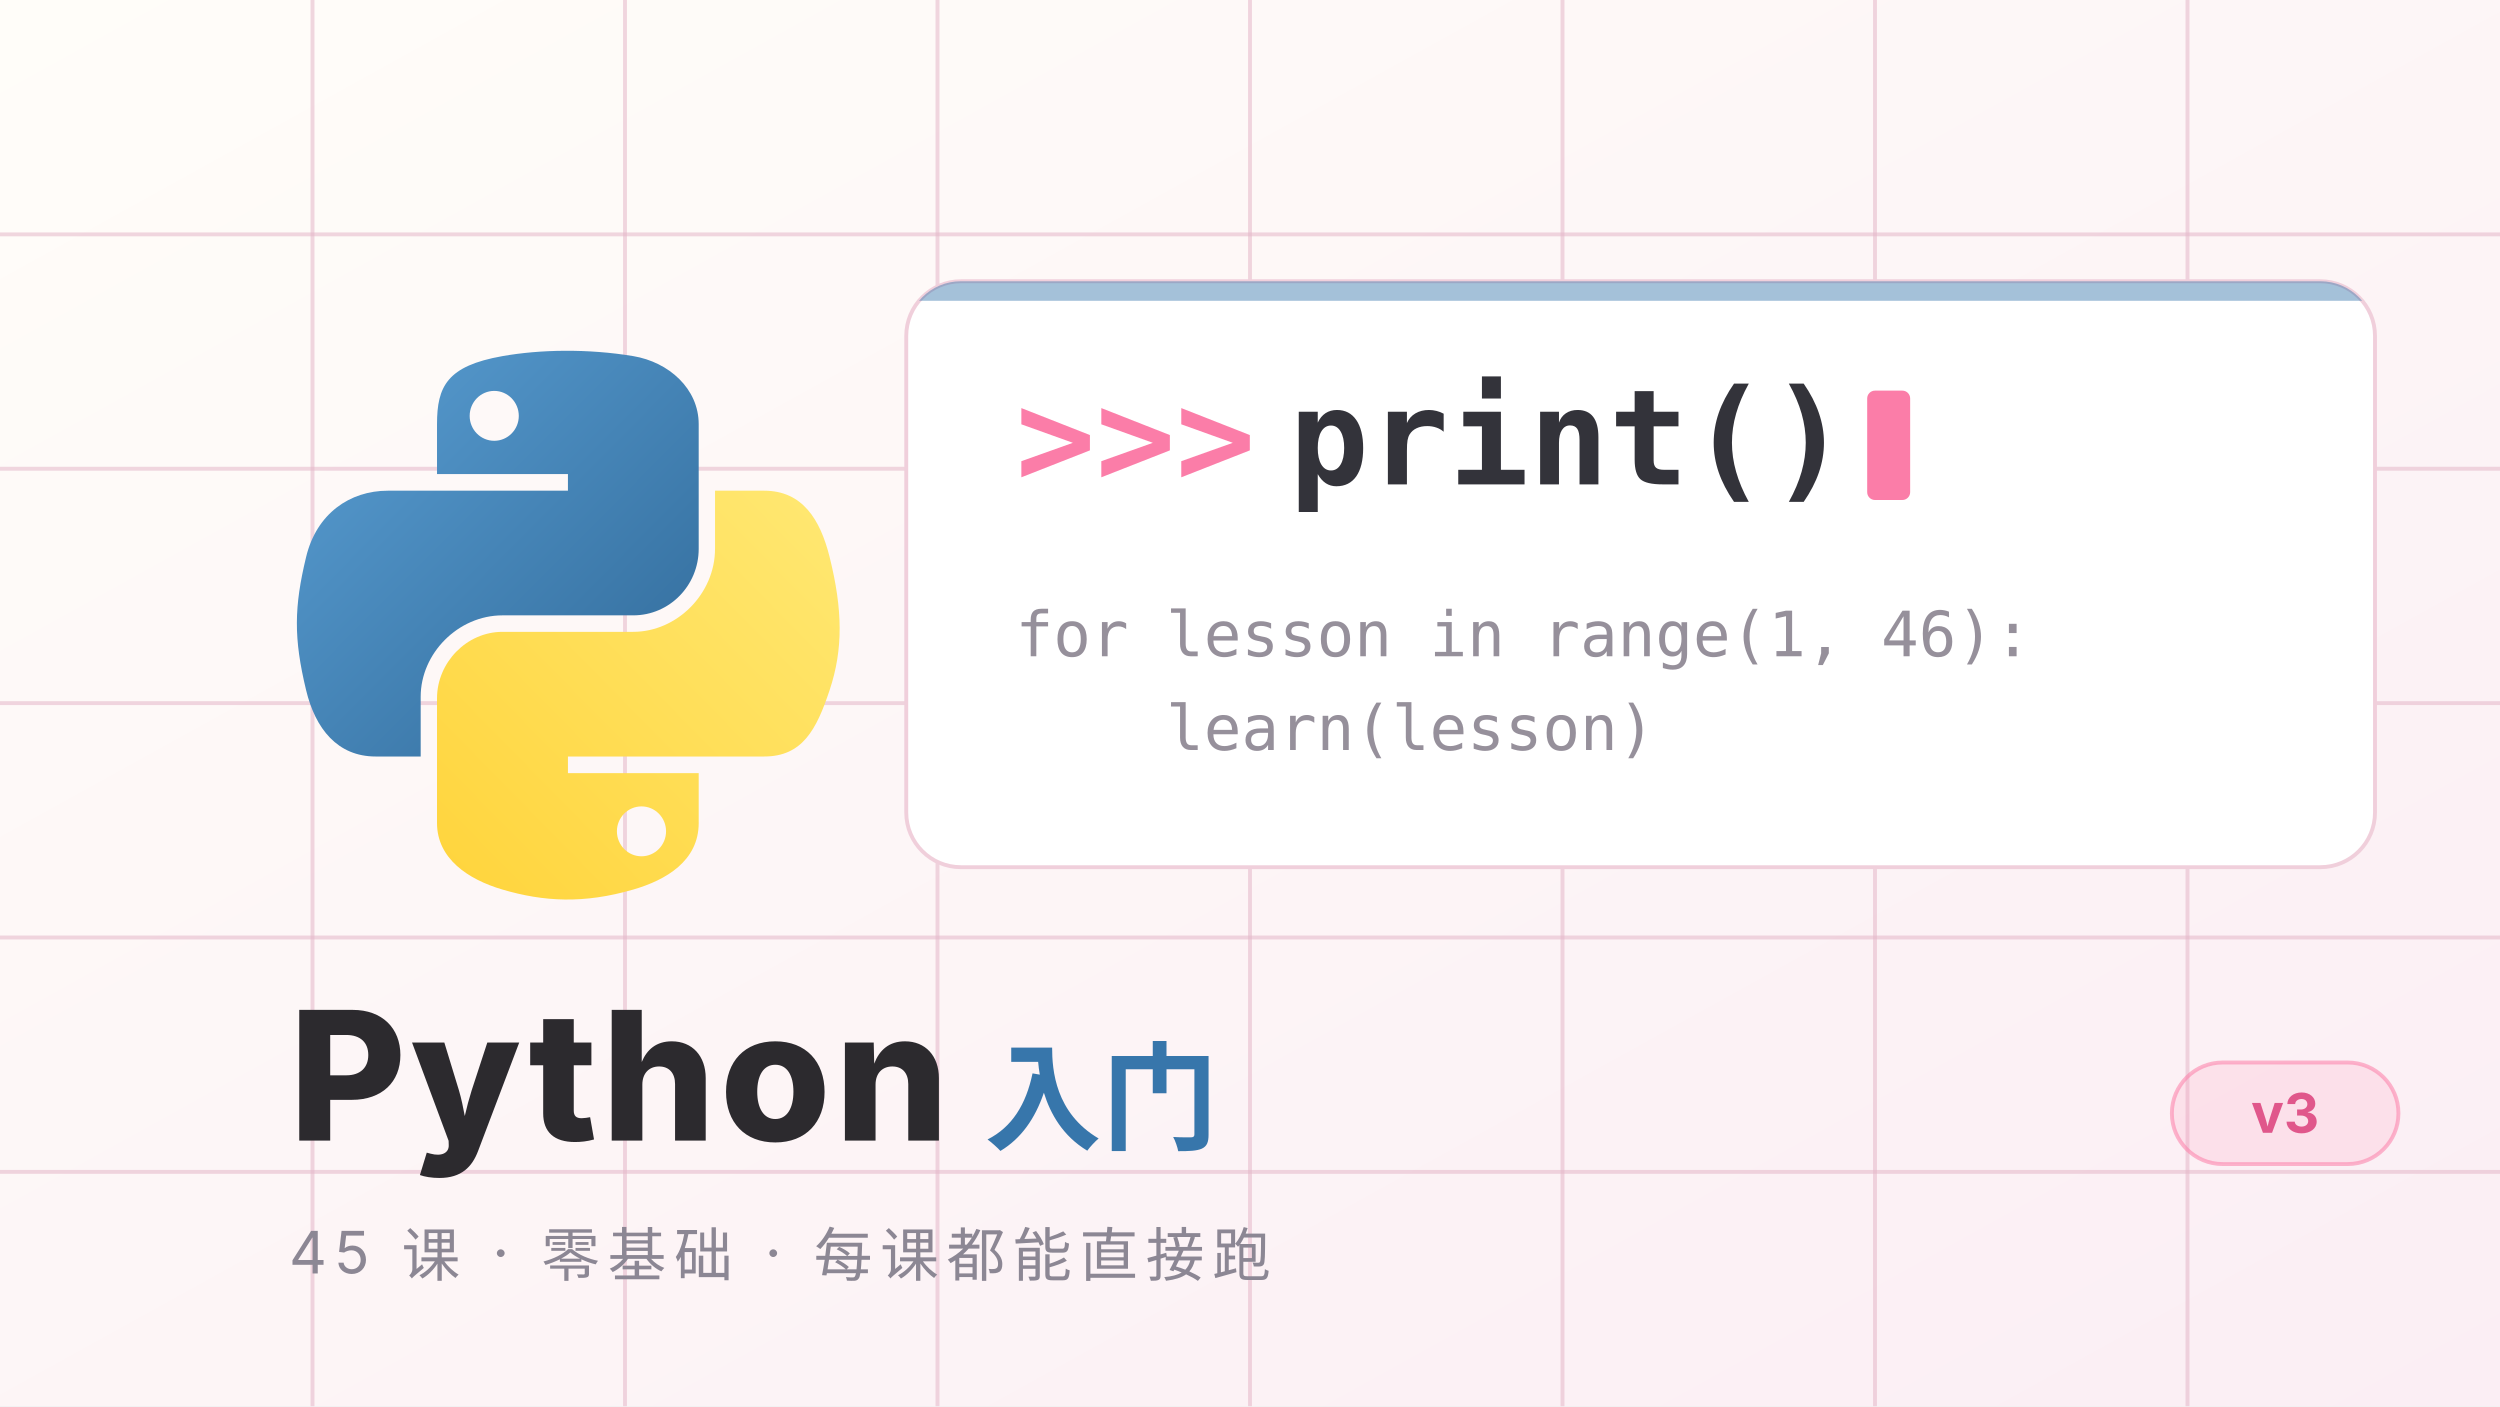
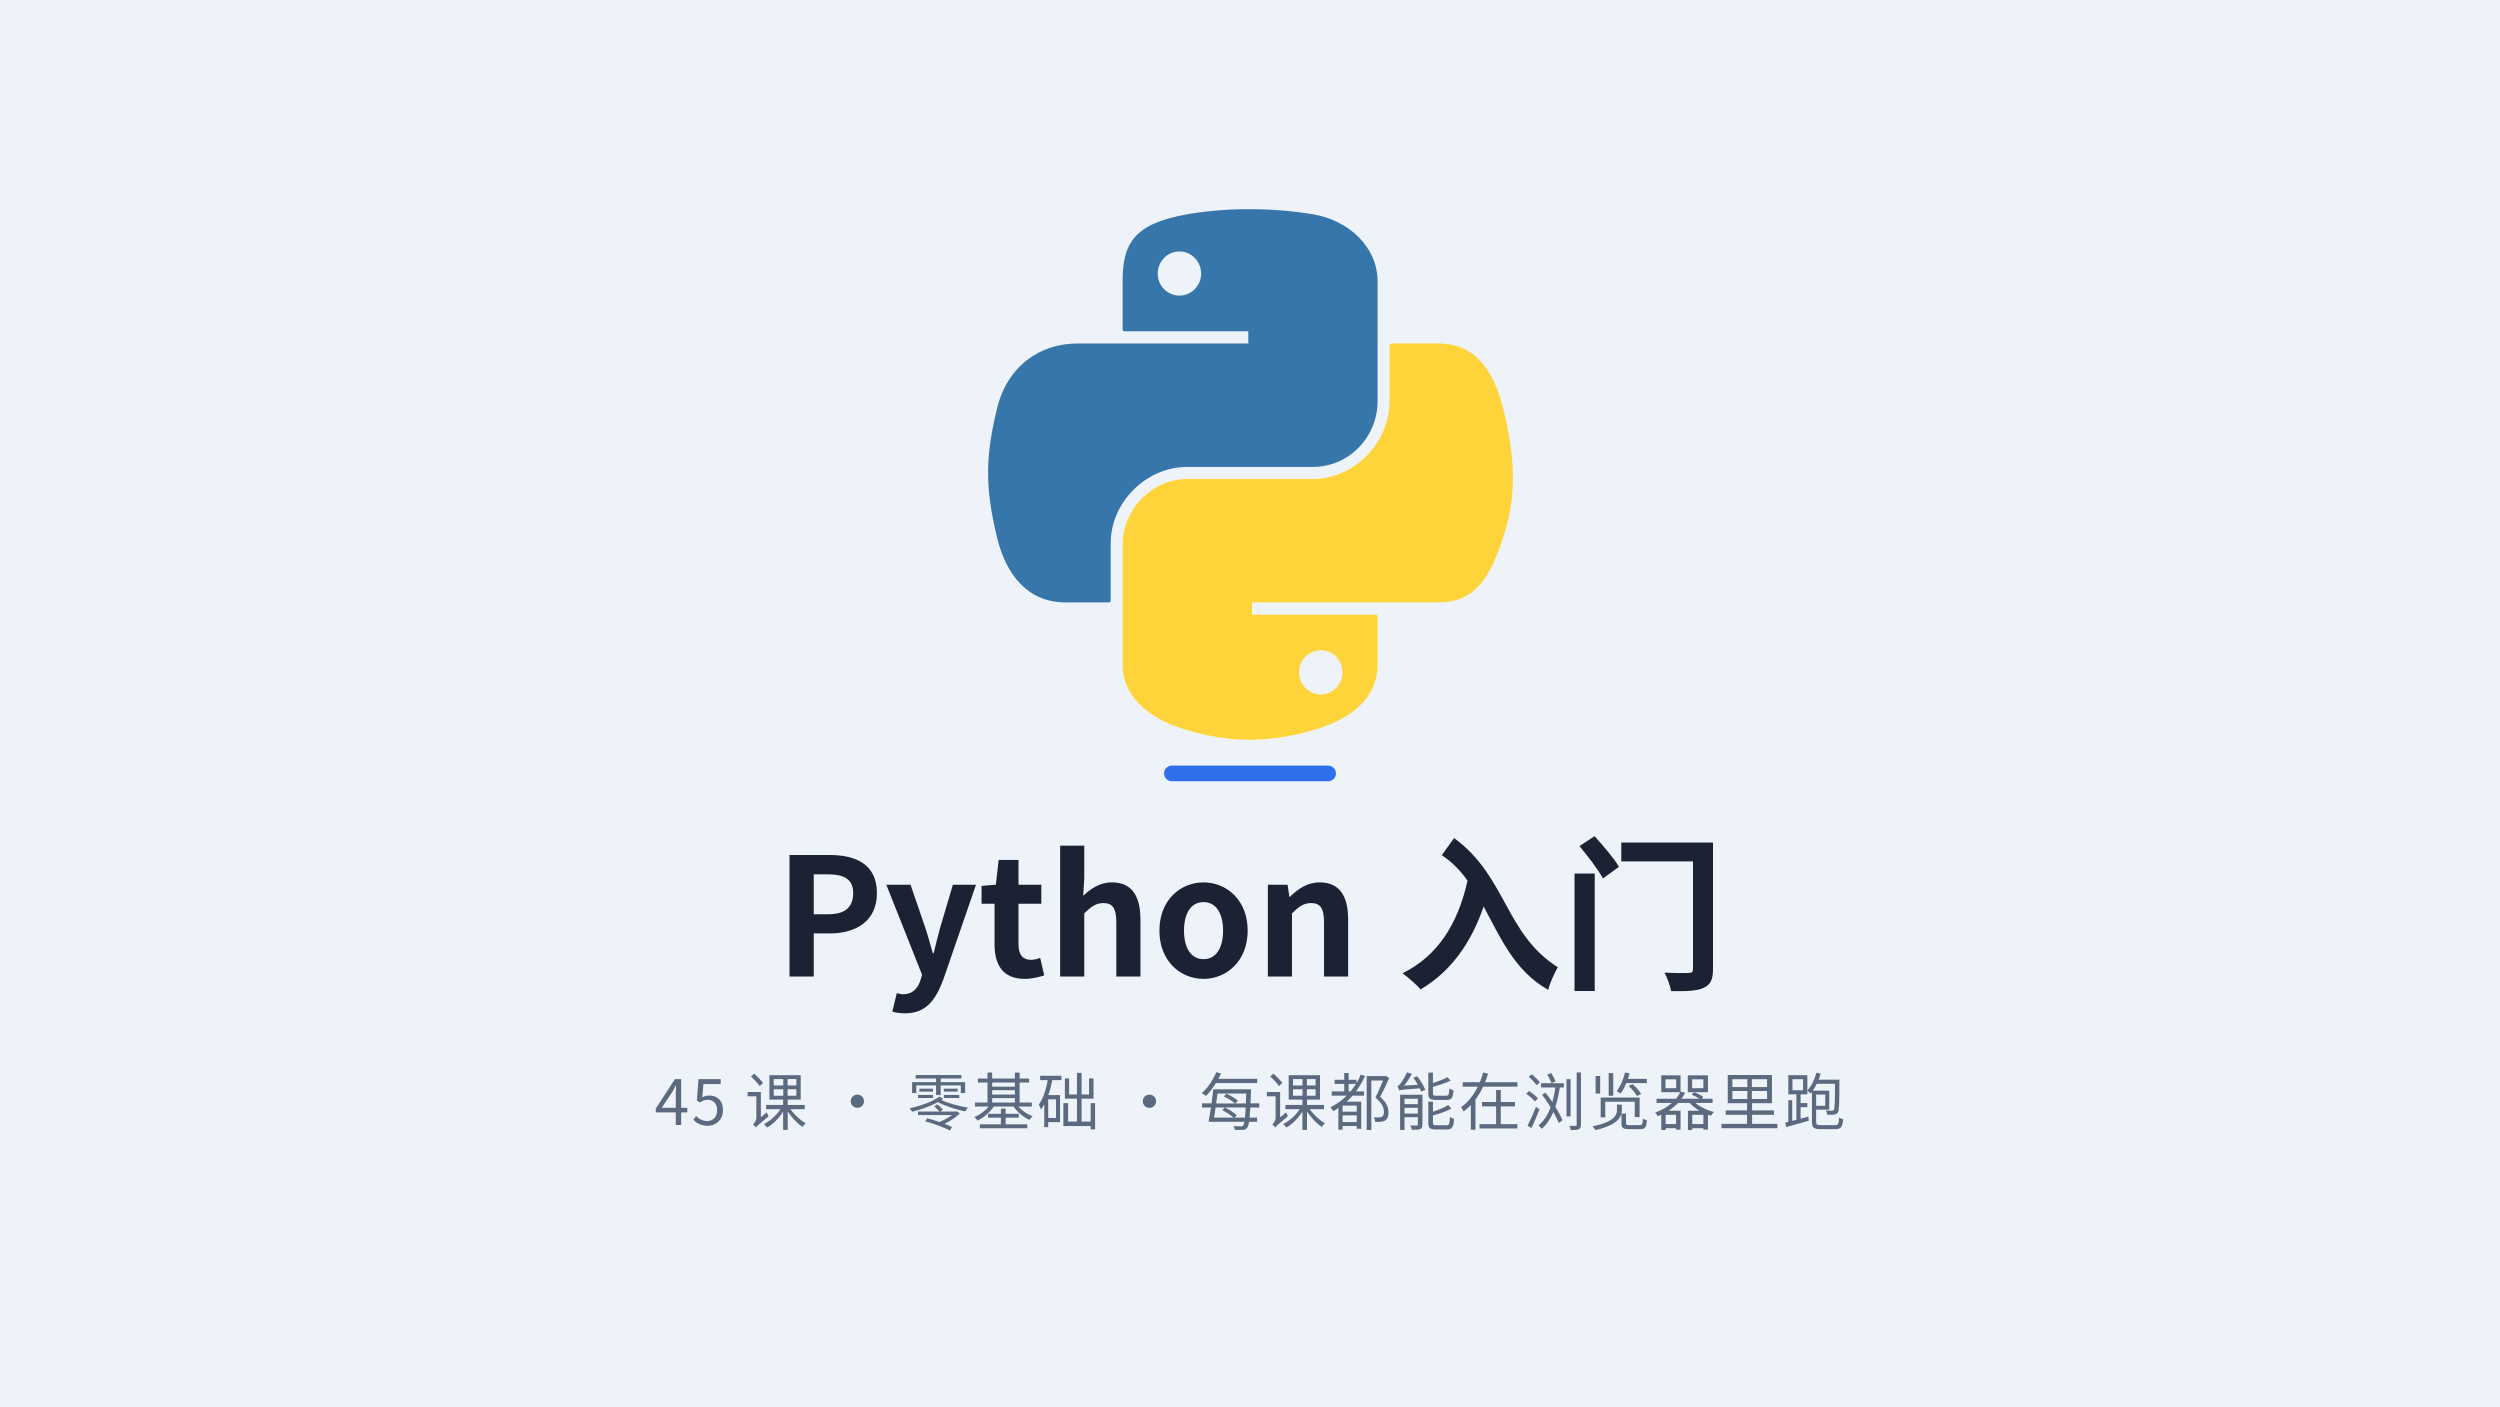
<svg xmlns="http://www.w3.org/2000/svg" width="640" height="360" viewBox="0 0 640 360" role="img" aria-label="Python 入门 封面">
-   <defs>
-     <linearGradient id="bg" x1="0" y1="0" x2="1" y2="1">
-       <stop offset="0" stop-color="#fffdf9" />
-       <stop offset="1" stop-color="#fbeef4" />
-     </linearGradient>
-     <linearGradient id="pyb" x1="0" y1="0" x2="1" y2="1">
-       <stop offset="0" stop-color="#5a9fd4" />
-       <stop offset="1" stop-color="#306998" />
-     </linearGradient>
-     <linearGradient id="pyy" x1="0" y1="1" x2="1" y2="0">
-       <stop offset="0" stop-color="#ffd43b" />
-       <stop offset="1" stop-color="#ffe873" />
-     </linearGradient>
-     <clipPath id="cardClip">
-       <rect x="232" y="72" width="376" height="150" rx="14" />
-     </clipPath>
-   </defs>
-   <rect width="640" height="360" fill="url(#bg)" />
-   <g stroke="#e3b6c8" stroke-opacity=".55">
-     <path d="M0 60H640M0 120H640M0 180H640M0 240H640M0 300H640" />
-     <path d="M80 0V360M160 0V360M240 0V360M320 0V360M400 0V360M480 0V360M560 0V360" />
+   <rect width="640" height="360" fill="#eef3fa" />
+   <g transform="translate(246.72,46.35) scale(1.2)" stroke-linejoin="round">
+     <path d="M 60.51,6.398 C 55.927,6.419 51.549,6.81 47.698,7.492 C 36.351,9.496 34.291,13.692 34.291,21.429 L 34.291,31.648 L 61.104,31.648 L 61.104,35.054 L 34.291,35.054 L 24.229,35.054 C 16.436,35.054 9.613,39.738 7.479,48.648 C 5.017,58.861 4.908,65.234 7.479,75.898 C 9.385,83.836 13.936,89.492 21.729,89.492 L 30.948,89.492 L 30.948,77.242 C 30.948,68.392 38.605,60.585 47.698,60.585 L 74.479,60.585 C 81.934,60.585 87.885,54.447 87.885,46.96 L 87.885,21.429 C 87.885,14.163 81.755,8.704 74.479,7.492 C 69.873,6.725 65.094,6.377 60.51,6.398 z M 46.01,14.617 C 48.78,14.617 51.041,16.915 51.041,19.742 C 51.041,22.558 48.78,24.835 46.01,24.835 C 43.231,24.835 40.979,22.558 40.979,19.742 C 40.979,16.915 43.231,14.617 46.01,14.617 z" fill="#3776ab" stroke="#3776ab" stroke-width="0.8" />
+     <path d="M 91.229,35.054 L 91.229,46.96 C 91.229,56.191 83.403,63.96 74.479,63.96 L 47.698,63.96 C 40.362,63.96 34.291,70.239 34.291,77.585 L 34.291,103.117 C 34.291,110.383 40.61,114.657 47.698,116.742 C 56.185,119.237 64.324,119.688 74.479,116.742 C 81.229,114.787 87.885,110.854 87.885,103.117 L 87.885,92.898 L 61.104,92.898 L 61.104,89.492 L 87.885,89.492 L 101.291,89.492 C 109.084,89.492 111.988,84.056 114.698,75.898 C 117.497,67.499 117.378,59.422 114.698,48.648 C 112.772,40.891 109.094,35.054 101.291,35.054 L 91.229,35.054 z M 76.166,99.71 C 78.946,99.71 81.198,101.988 81.198,104.804 C 81.198,107.631 78.946,109.929 76.166,109.929 C 73.397,109.929 71.135,107.631 71.135,104.804 C 71.135,101.988 73.397,99.71 76.166,99.71 z" fill="#ffd43b" stroke="#ffd43b" stroke-width="0.8" />
  </g>
-   <g transform="translate(69.011,81.8) scale(1.25)">
-     <path fill="url(#pyb)" fill-opacity="1" d="M 60.51,6.398 C 55.927,6.419 51.549,6.81 47.698,7.492 C 36.351,9.496 34.291,13.692 34.291,21.429 L 34.291,31.648 L 61.104,31.648 L 61.104,35.054 L 34.291,35.054 L 24.229,35.054 C 16.436,35.054 9.613,39.738 7.479,48.648 C 5.017,58.861 4.908,65.234 7.479,75.898 C 9.385,83.836 13.936,89.492 21.729,89.492 L 30.948,89.492 L 30.948,77.242 C 30.948,68.392 38.605,60.585 47.698,60.585 L 74.479,60.585 C 81.934,60.585 87.885,54.447 87.885,46.96 L 87.885,21.429 C 87.885,14.163 81.755,8.704 74.479,7.492 C 69.873,6.725 65.094,6.377 60.51,6.398 z M 46.01,14.617 C 48.78,14.617 51.041,16.915 51.041,19.742 C 51.041,22.558 48.78,24.835 46.01,24.835 C 43.231,24.835 40.979,22.558 40.979,19.742 C 40.979,16.915 43.231,14.617 46.01,14.617 z" />
-     <path fill="url(#pyy)" fill-opacity="1" d="M 91.229,35.054 L 91.229,46.96 C 91.229,56.191 83.403,63.96 74.479,63.96 L 47.698,63.96 C 40.362,63.96 34.291,70.239 34.291,77.585 L 34.291,103.117 C 34.291,110.383 40.61,114.657 47.698,116.742 C 56.185,119.237 64.324,119.688 74.479,116.742 C 81.229,114.787 87.885,110.854 87.885,103.117 L 87.885,92.898 L 61.104,92.898 L 61.104,89.492 L 87.885,89.492 L 101.291,89.492 C 109.084,89.492 111.988,84.056 114.698,75.898 C 117.497,67.499 117.378,59.422 114.698,48.648 C 112.772,40.891 109.094,35.054 101.291,35.054 L 91.229,35.054 z M 76.166,99.71 C 78.946,99.71 81.198,101.988 81.198,104.804 C 81.198,107.631 78.946,109.929 76.166,109.929 C 73.397,109.929 71.135,107.631 71.135,104.804 C 71.135,101.988 73.397,99.71 76.166,99.71 z" />
-   </g>
-   <rect x="232" y="72" width="376" height="150" rx="14" fill="#ffffff" stroke="#f0cfdb" />
-   <rect x="232" y="72" width="376" height="5" fill="#3776ab" fill-opacity=".45" clip-path="url(#cardClip)" />
-   <g transform="translate(248,124)" font-family="JetBrains Mono, SFMono-Regular, Consolas, monospace">
-     <text x="12" y="0" font-size="34" font-weight="700" fill="#fb7da8">&gt;&gt;&gt;</text>
-     <text x="82" y="0" font-size="34" font-weight="700" fill="#33333a">print()</text>
-     <rect x="230" y="-24" width="11" height="28" rx="2" fill="#fb7da8" />
-     <text x="12" y="44" font-size="16" fill="#96909b">for lesson in range(1, 46):</text>
-     <text x="12" y="68" font-size="16" fill="#96909b" xml:space="preserve">    learn(lesson)</text>
-   </g>
-   <g font-family="Inter, PingFang SC, HarmonyOS Sans SC, Microsoft YaHei, sans-serif">
-     <text x="74" y="292" font-size="46" font-weight="800" fill="#2c2a2e" letter-spacing="1">Python</text>
-     <text x="252" y="292" font-size="30" font-weight="600" fill="#3776ab">入门</text>
-     <text x="74" y="326" font-size="15" fill="#8c8794" letter-spacing="2">45 课 · 零基础 · 每课都能直接跑</text>
-   </g>
-   <g transform="translate(556,272)">
-     <rect x="0" y="0" width="58" height="26" rx="13" fill="#fb7da8" fill-opacity=".14" stroke="#fb7da8" stroke-opacity=".55" />
-     <text x="29" y="18" text-anchor="middle" font-size="14" font-weight="700" fill="#e0578b" font-family="Inter, PingFang SC, sans-serif">v3</text>
-   </g>
+   <rect x="298" y="196" width="44" height="4" rx="2" fill="#2f6feb" />
+   <text x="320" y="250" font-size="42" font-weight="800" fill="#1a2233" font-family="'Noto Sans CJK SC','DejaVu Sans','PingFang SC','HarmonyOS Sans SC','Microsoft YaHei',sans-serif" text-anchor="middle">Python 入门</text>
+   <text x="320" y="288" font-size="16" font-weight="400" fill="#5c6a80" font-family="'Noto Sans CJK SC','DejaVu Sans','PingFang SC','HarmonyOS Sans SC','Microsoft YaHei',sans-serif" text-anchor="middle" letter-spacing="0.6">45 课 · 零基础 · 每课都能在浏览器里跑</text>
</svg>
